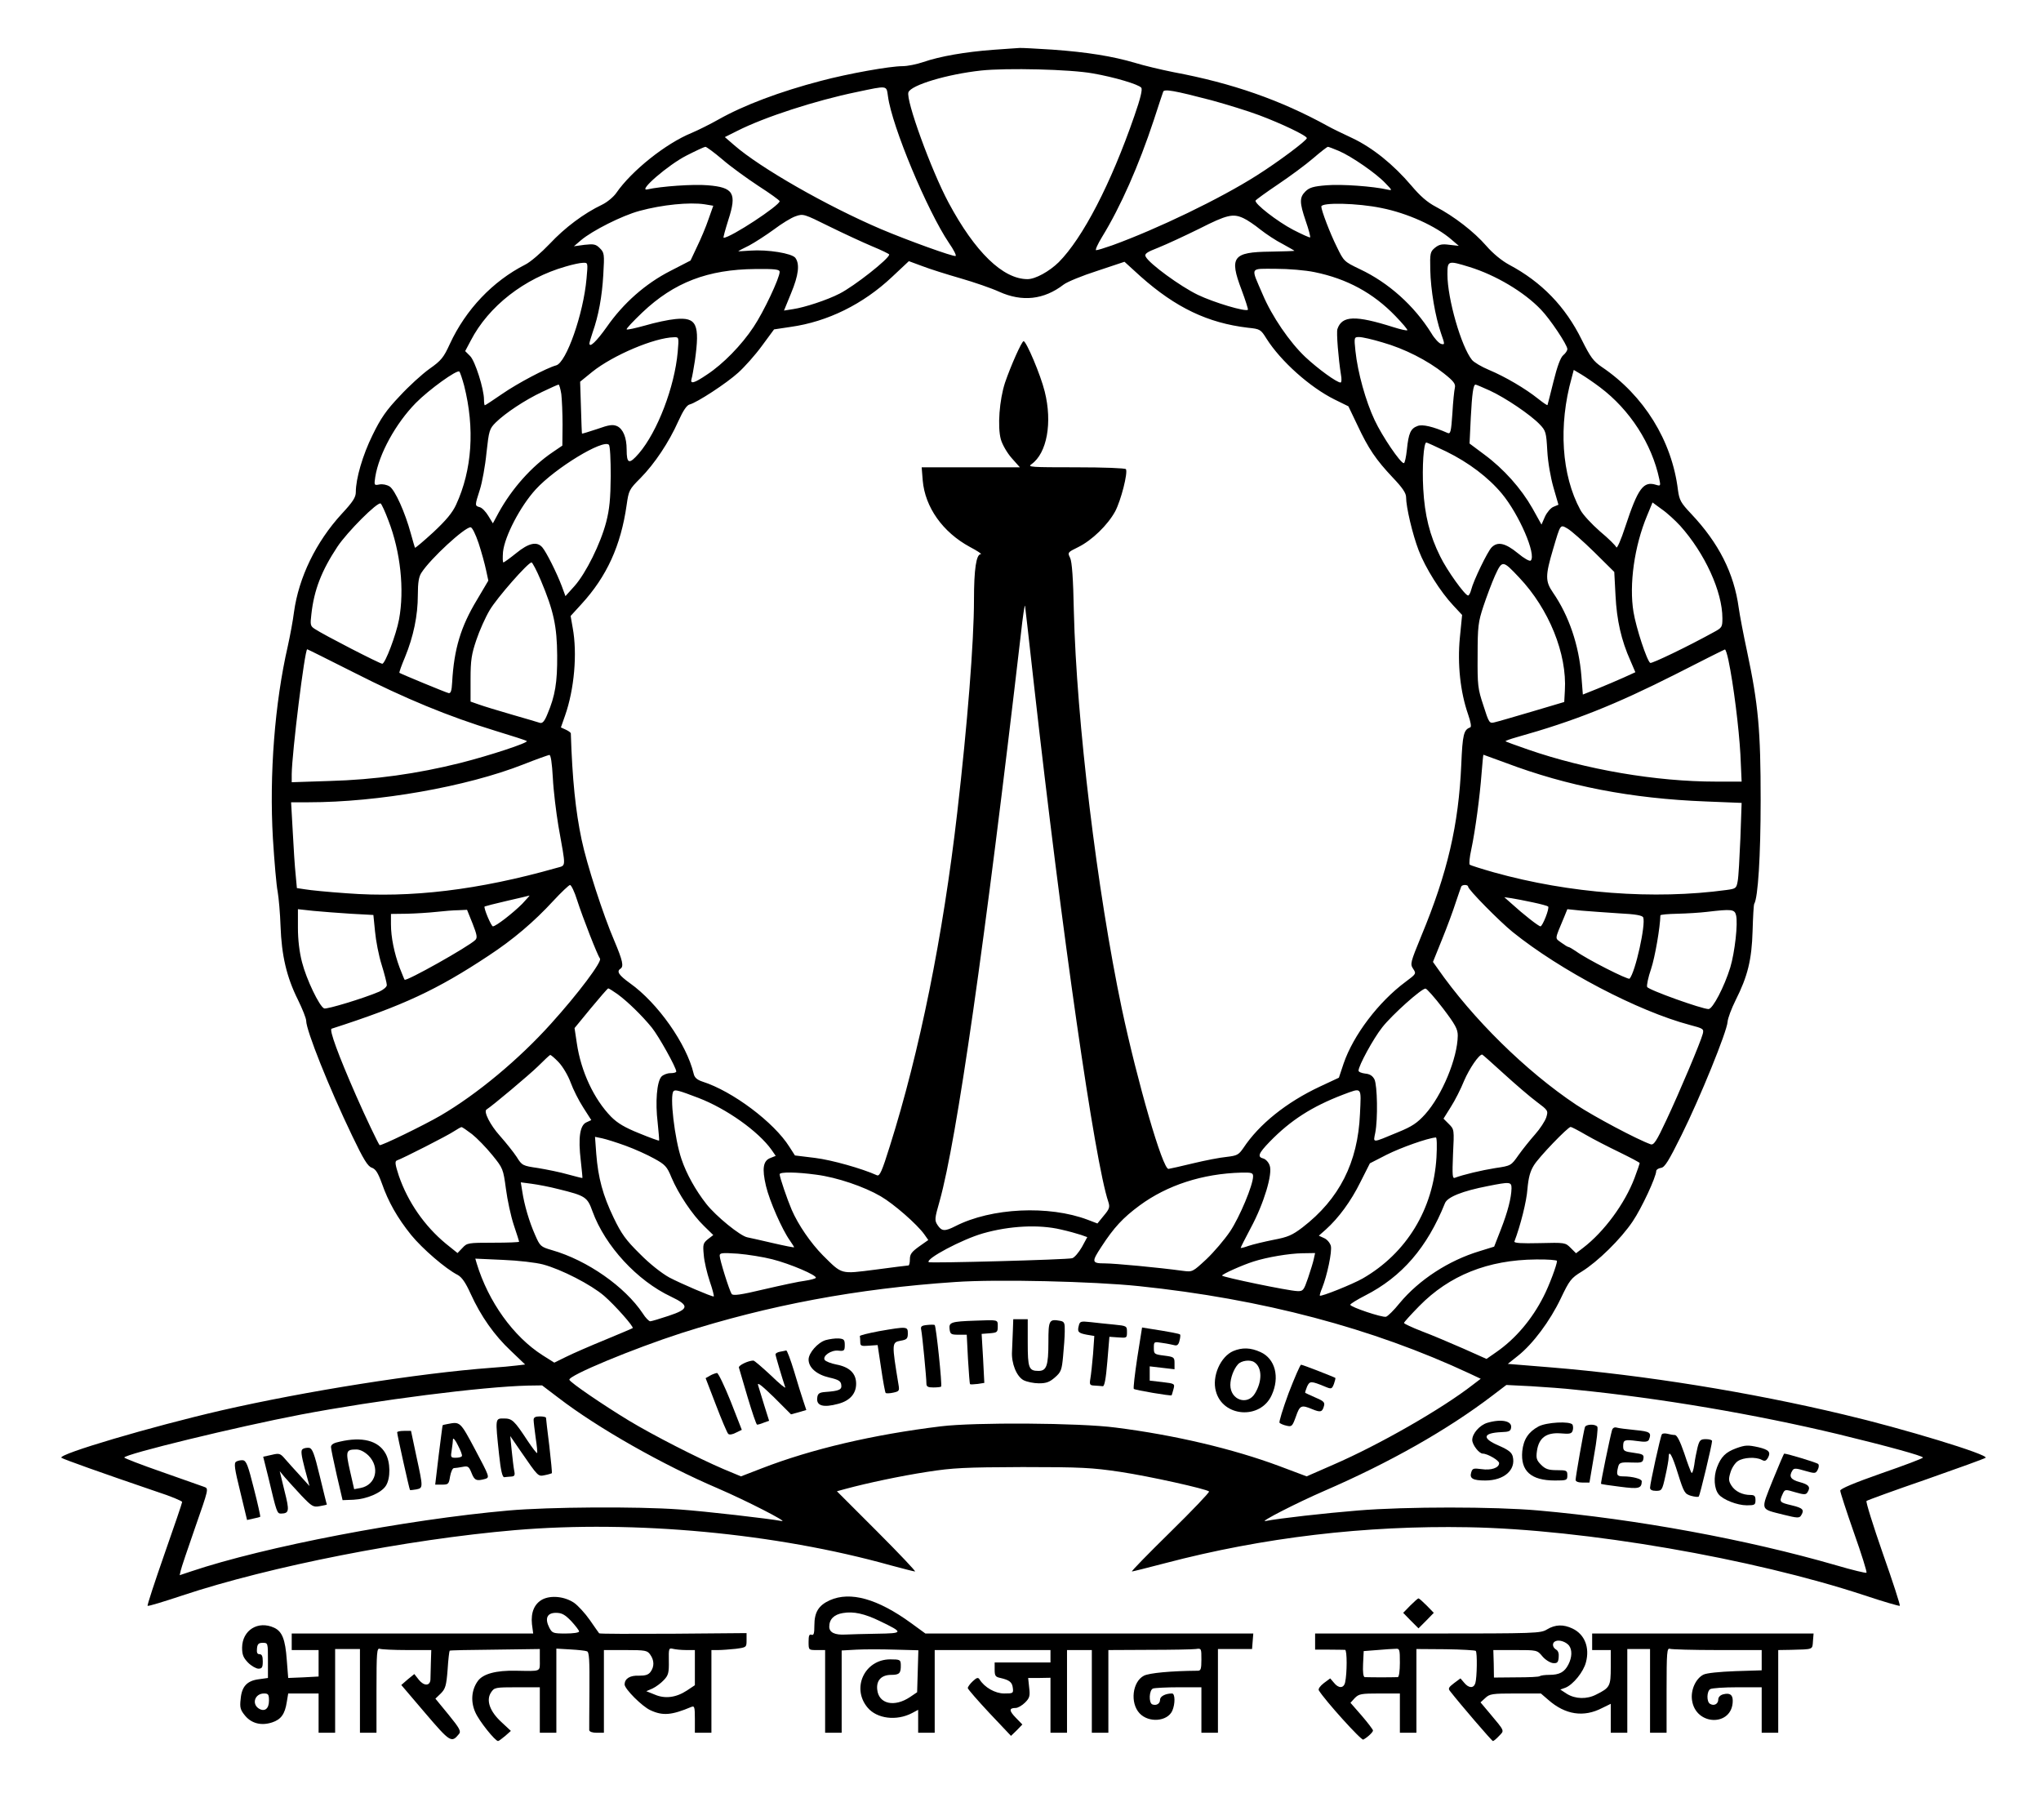
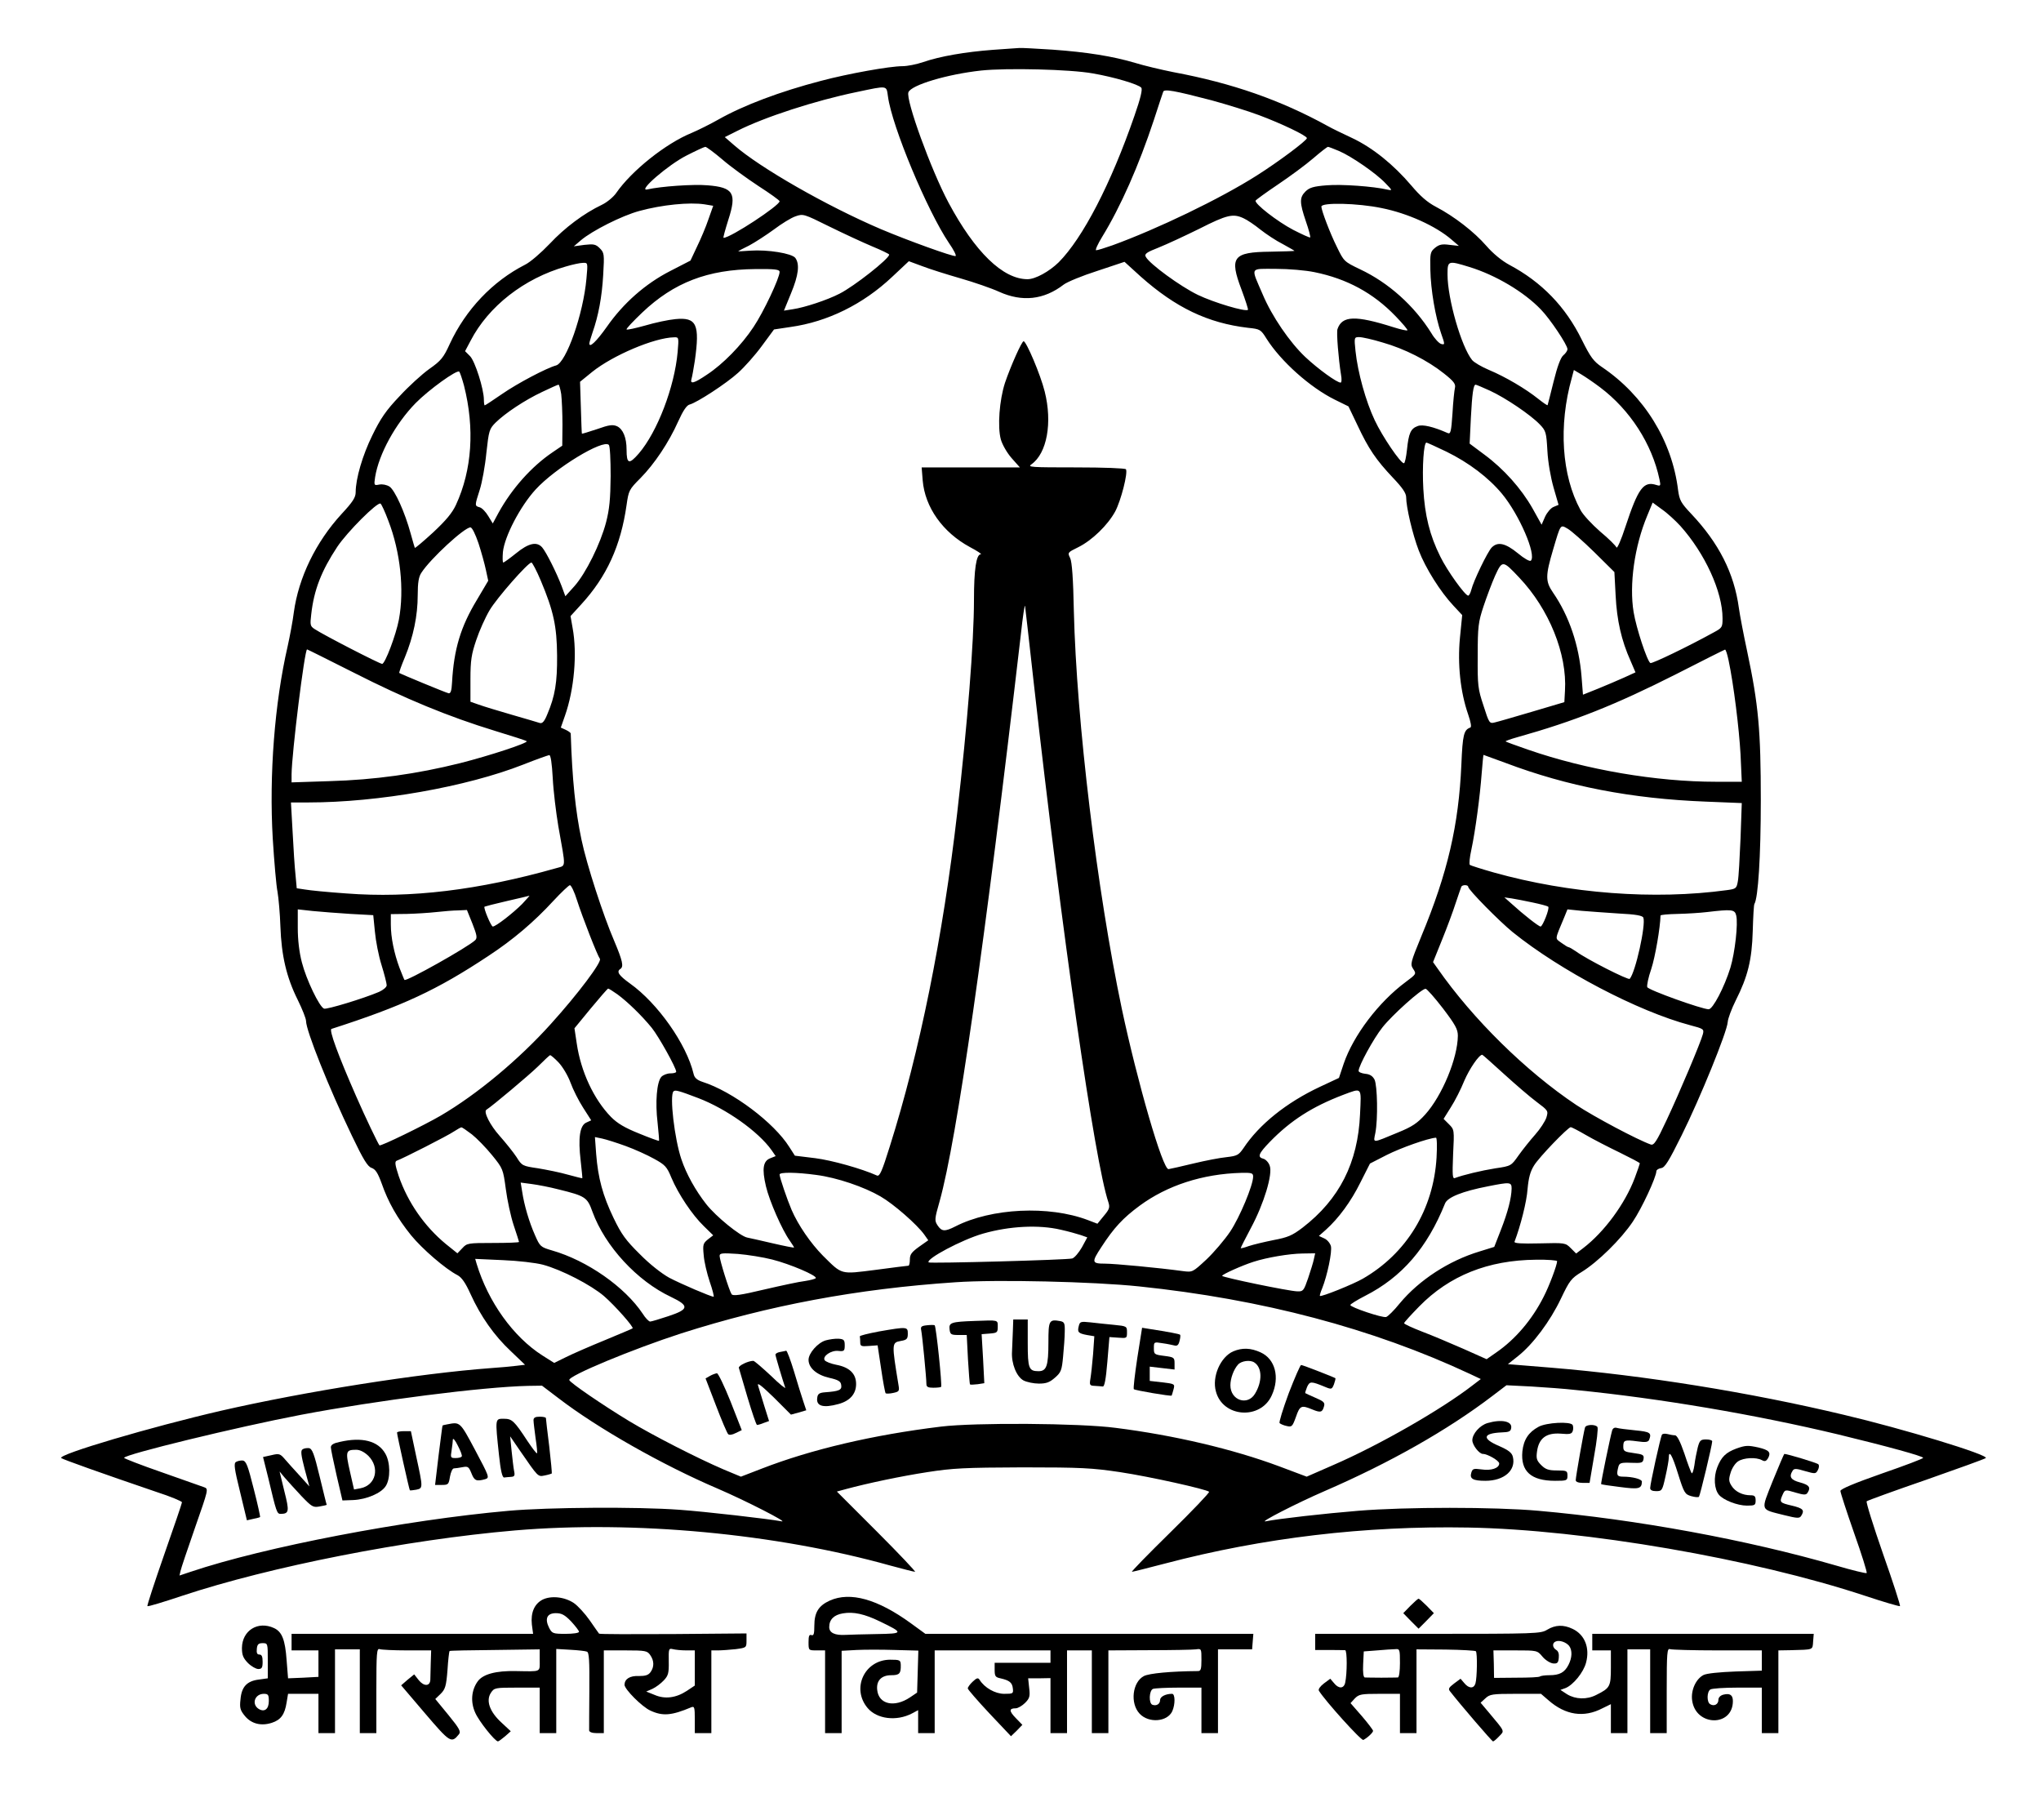
- <svg xmlns="http://www.w3.org/2000/svg" height="298.565" preserveAspectRatio="xMidYMid meet" viewBox="0 0 987 880" width="334.936">
+ <svg xmlns="http://www.w3.org/2000/svg" preserveAspectRatio="xMidYMid meet" viewBox="0 0 987 880">
  <g transform="matrix(.1 0 0 -.1 0 880)">
    <path d="m4801 8559c-132-10-255-31-336-59-32-11-77-20-101-20-61 0-262-36-394-71-199-52-374-118-496-187-39-22-97-51-130-65-125-51-290-183-364-290-13-19-44-45-69-57-88-42-180-111-253-189-41-43-94-89-119-101-157-80-287-217-364-383-30-66-42-81-99-121-35-25-100-84-144-132-65-68-92-108-131-188-48-97-81-211-81-276 0-25-14-47-68-105-125-136-208-308-231-475-5-41-19-115-30-165-63-274-90-622-72-930 7-112 17-228 23-257 5-29 12-105 14-168 5-140 29-245 84-355 22-45 40-90 40-102 0-46 110-322 222-555 55-115 76-149 95-155 19-7 30-24 49-76 31-89 75-167 142-250 54-66 166-163 225-193 20-11 38-37 62-90 50-110 115-202 195-277l69-66-42-5c-23-3-78-8-122-11-350-26-899-113-1305-206-338-78-792-212-774-229 9-7 194-73 461-164 68-22 123-45 123-50s-39-119-86-253c-47-135-84-247-81-249 3-3 78 20 168 50 425 141 1084 271 1609 316 578 49 1262-15 1816-170 60-16 113-30 119-30 5 0-77 87-184 194l-194 194 44 12c104 28 264 62 394 82 122 19 180 22 460 23 285 0 336-3 471-23 146-22 418-83 431-95 3-4-81-92-188-197-106-104-190-190-185-190 4 0 76 18 160 40 475 125 968 183 1466 174 563-10 1378-151 1919-330 90-30 166-52 169-50 3 3-34 117-82 253-47 135-83 250-79 254 5 4 134 51 288 104 154 54 284 101 288 105 16 15-401 142-686 209-456 109-967 191-1416 228l-209 17 49 39c72 57 155 168 207 277 42 88 50 99 101 130 78 48 190 158 247 243 44 65 113 214 114 244 0 6 10 13 23 15 18 2 37 33 99 158 90 181 220 501 223 548 1 17 19 65 39 105 58 115 78 195 82 335 2 67 5 126 8 131 18 29 31 229 31 501 0 338-11 462-66 721-17 79-35 173-40 209-23 169-97 314-230 455-51 54-57 66-64 115-29 239-165 458-368 595-41 28-55 47-97 131-79 161-194 280-352 364-35 19-78 54-110 91-59 68-156 143-244 189-42 22-76 52-119 103-86 101-186 182-285 229-47 22-101 48-120 59-227 125-461 207-745 260-60 12-144 32-186 45-108 32-232 52-400 64-79 5-151 9-159 8-8 0-66-5-129-9zm484-114c104-18 221-53 234-69 7-8-4-53-33-136-114-330-250-591-366-708-46-45-113-82-151-82-119 0-254 131-382 370-84 157-208 498-194 534 14 35 187 87 352 105 123 13 430 6 540-14zm-991-111c19-145 191-555 295-709 23-33 37-61 32-63-12-4-231 75-361 130-262 112-584 296-710 406l-45 39 60 30c132 67 379 147 578 188 152 32 143 33 151-21zm1565-19c73-20 177-52 230-72 107-40 231-99 231-111-1-12-137-114-243-181-178-113-480-258-697-337-37-13-72-24-79-24-6 0 7 29 29 65 89 145 177 344 250 565 22 69 43 130 45 136 4 15 54 6 234-41zm-2366-286c39-34 118-91 174-128 56-36 102-69 103-74 1-20-237-177-271-177-3 0 8 39 23 87 42 129 25 157-100 167-69 6-226-5-292-20-49-11 101 119 190 164 45 23 86 42 91 42s42-27 82-61zm2982 41c61-26 181-109 225-156 34-35 34-36 10-31-68 16-223 27-294 21-64-5-84-11-103-30-29-29-29-53 2-144 14-40 23-75 21-78-3-2-40 15-83 37-76 40-187 126-181 141 2 4 50 39 108 78s134 95 170 126 68 56 72 56c3 0 27-9 53-20zm-3068-258 42-7-23-65c-12-36-37-95-55-132l-32-68-99-51c-119-61-226-155-306-270-49-69-84-103-84-80 0 5 7 28 15 52 29 82 46 174 52 280 6 101 5 107-17 129-19 19-29 21-74 16l-51-7 35 30c55 46 197 118 282 141 110 30 242 43 315 32zm3274-18c126-25 263-87 339-153l35-30-45 5c-36 5-50 2-70-14-23-19-25-26-23-107 2-97 24-226 52-307 19-54 19-56 0-51-10 3-32 26-47 52-83 133-207 244-345 309-77 37-78 38-112 108-33 66-75 177-75 195 0 21 176 17 291-7zm-2464-185c46-19 83-37 83-40 0-20-169-153-240-189-60-31-170-67-225-75l-44-7 34 83c37 89 43 142 21 172-17 22-134 41-218 35-32-2-58-4-58-3s24 14 53 28c28 15 82 50 119 77 37 28 84 57 105 64 37 13 40 12 163-49 69-34 162-77 207-96zm1796 136c18-8 55-33 82-55 28-22 76-54 108-70 31-17 57-32 57-33s-53-3-117-4c-181-2-199-26-139-184 19-51 33-95 31-97-11-11-165 35-242 72-85 41-234 150-252 184-8 14 3 22 62 45 40 16 128 57 197 91 134 68 163 74 213 51zm-1368-291c66-19 150-48 187-65 111-50 216-39 312 35 17 13 90 43 162 66l132 44 78-71c170-151 325-225 519-248 59-6 62-8 90-53 69-109 210-235 329-294l67-33 44-92c53-113 89-166 171-253 46-48 64-75 64-94 0-48 31-180 61-258 33-86 105-200 168-267l42-45-11-111c-12-126 2-261 40-370 13-38 17-61 10-63-31-11-37-34-43-179-13-293-66-523-194-831-52-127-54-134-39-157 16-24 15-25-36-63-131-97-253-258-300-395l-23-69-92-43c-162-76-294-182-370-297-23-33-30-37-81-43-32-3-104-17-162-31s-111-26-119-27c-28-4-151 422-226 775-120 571-219 1391-232 1923-3 156-9 239-18 257-13 26-12 27 39 52 67 33 143 107 179 173 28 53 62 186 52 204-4 5-105 9-243 9-216 0-235 1-214 15 75 53 102 201 64 352-20 81-89 243-102 243-9 0-62-119-90-201-27-83-37-213-20-274 7-25 30-65 52-90l40-45h-238-237l5-63c11-130 97-251 228-322 36-19 60-35 53-35-22 0-33-73-33-220 0-204-32-606-81-1030-69-599-182-1157-326-1613-38-122-49-146-62-141-73 33-219 74-299 84l-98 12-27 42c-74 118-275 269-420 315-27 9-39 20-43 39-34 143-173 341-308 437-54 39-66 57-46 70 17 11 11 39-30 136-53 123-133 369-158 489-29 137-45 292-52 513 0 4-11 12-24 18l-24 11 20 57c45 128 60 301 37 425l-10 57 52 57c123 134 191 283 219 480 10 70 12 75 67 130 68 69 137 172 183 275 23 51 41 78 55 81 35 9 178 102 235 154 30 27 82 85 114 129l59 80 80 12c179 25 351 110 491 242l81 76 65-24c36-14 119-40 185-59zm-1809-1c-15-171-98-407-147-420-45-12-186-86-261-138-44-30-81-55-84-55-2 0-4 12-4 27 0 52-43 187-67 211l-24 24 27 51c86 166 259 301 459 358 33 10 71 18 84 18 24 1 24 1 17-76zm4270 56c127-39 265-121 346-206 44-45 128-171 128-191 0-8-9-21-20-30-13-11-29-54-47-127-15-60-28-112-29-114-2-2-22 12-46 31-60 48-158 106-237 139-36 15-73 37-82 48-52 64-119 296-119 414 0 67 2 68 106 36zm-3336-24c0-29-77-193-126-266-58-88-148-180-226-231-62-42-82-47-74-20 3 9 10 49 16 87 25 177 9 212-94 202-33-3-99-17-146-31-47-13-87-22-90-19s32 40 76 82c153 145 316 208 547 210 97 1 117-2 117-14zm2587-1c157-32 284-101 391-212 34-35 61-67 58-69-3-3-33 4-68 15-183 58-248 56-270-9-6-15 5-147 17-221 4-21 3-38-2-38-18 0-108 65-171 124-75 71-161 196-206 303-58 135-65 123 64 123 62 0 144-7 187-16zm-3080-386c-15-169-98-386-188-491-47-54-59-51-59 19 0 58-17 99-46 113-21 9-38 7-97-14-39-13-72-23-73-22s-3 58-5 126l-4 125 59 48c100 80 300 165 395 167 24 1 24 0 18-71zm3409 46c106-30 218-87 297-150 48-38 57-51 53-69-3-12-9-68-12-124-6-88-9-101-23-95-70 31-122 43-145 34-34-12-44-35-52-114-4-36-10-66-15-66-16 0-104 129-141 208-43 91-82 230-93 335-7 66-6 67 18 67 14 0 64-11 113-26zm-4442-209c52-206 39-407-39-576-18-39-48-75-110-133-47-43-87-77-89-75-1 2-10 33-20 69-28 103-76 209-102 227-14 9-35 13-50 10-25-5-26-4-20 36 18 112 99 259 196 358 64 65 200 163 211 152 4-5 14-35 23-68zm5494-8c145-109 251-274 287-445 7-32 5-33-15-27-62 20-88-15-150-203-20-62-40-107-43-99s-38 43-79 77c-40 35-83 81-95 104-91 167-107 408-42 639l10 38 37-22c20-12 61-40 90-62zm-5024-33c3-26 6-92 6-148l-1-101-47-32c-102-69-197-176-261-292l-28-52-22 36c-12 20-30 39-41 42-25 7-25 7 0 85 11 34 26 115 32 178 12 108 14 116 45 147 46 45 140 108 225 148 40 19 75 35 79 35 3 0 9-21 13-46zm4491 17c76-35 197-117 241-163 30-31 32-39 37-128 3-56 16-129 30-178l24-83-24-10c-13-5-31-26-41-47l-17-39-44 79c-54 95-138 190-233 260l-71 53 6 126c6 114 12 159 23 159 3 0 34-13 69-29zm-4252-413c-1-111-6-161-22-223-27-104-98-247-153-309l-44-49-18 49c-25 66-75 165-94 187-26 30-66 21-126-28-31-25-59-45-62-45-4 0-4 23-2 51 8 75 83 220 158 302 95 104 326 244 354 216 6-5 9-73 9-151zm4042 118c108-53 203-125 268-203 84-101 168-296 140-324-5-5-32 10-63 36-60 49-97 57-126 28-20-20-89-163-99-205-4-16-11-28-15-28-15 0-102 121-135 189-51 102-75 200-82 327-6 107 2 224 15 224 3 0 47-20 97-44zm-5117-334c58-150 78-333 51-478-14-74-67-214-81-214-12 0-284 140-326 168-22 14-23 20-17 71 13 119 50 212 126 327 48 72 194 218 209 209 5-3 22-40 38-83zm6248-25c119-133 204-318 204-447 0-43-2-46-43-68-125-69-298-152-306-148-16 10-68 168-81 246-22 133 4 319 66 467l26 63 45-33c25-17 65-54 89-80zm-416-127 97-96 6-114c6-120 28-217 72-315l24-56-57-26c-31-14-88-38-127-54l-70-28-7 89c-12 150-60 292-138 405-37 54-37 81 1 209 37 125 34 120 71 99 17-10 75-61 128-113zm-5396 43c14-43 30-101 36-130l11-51-55-93c-78-129-111-237-120-399-2-41-7-54-17-52-14 3-231 93-238 98-2 2 10 36 27 76 41 100 62 201 62 300 0 62 5 90 18 109 44 68 208 219 237 219 8 0 24-33 39-77zm301-180c62-147 78-222 79-363 1-130-10-196-47-283-14-35-24-46-36-43-9 3-70 21-136 40s-138 41-160 49l-40 14v109c0 92 5 121 28 189 15 45 44 110 65 145 35 59 185 230 202 230 4 0 25-39 45-87zm4732 14c144-152 232-369 221-547l-3-55-155-46c-85-25-167-49-181-52-26-7-28-4-55 81-27 81-29 97-28 242 0 141 3 162 28 238 15 45 40 112 56 148 35 76 37 76 117-9zm-2347-517c136-1209 294-2308 360-2503 8-25 5-34-22-66l-31-38-47 18c-188 71-466 58-640-31-51-26-66-25-86 5-15 23-15 30 10 117 83 298 218 1238 393 2743 9 83 18 143 20 135 1-8 21-179 43-380zm-3288 57c246-125 456-212 682-281 82-25 151-47 153-50 8-8-176-69-322-106-208-52-414-81-632-87l-183-6v39c1 102 63 604 75 604 2 0 104-51 227-113zm6647 61c25-118 51-331 58-455l6-133h-125c-289 0-628 58-908 155-58 20-107 38-109 40s23 11 55 20c278 78 474 156 769 305 127 65 233 118 237 119 4 0 11-23 17-51zm-5686-570c3-62 16-167 27-233 37-210 39-188-11-203-374-106-704-146-1014-122-88 6-178 15-200 19l-40 6-6 65c-4 36-10 129-14 208l-8 142h84c337 0 764 75 1039 183 63 25 120 45 126 46 7 1 13-39 17-111zm4608 73c299-113 608-173 968-187l174-7-6-171c-4-94-9-187-13-207-6-35-9-37-53-43-351-48-761-17-1126 85-60 17-113 34-117 37-4 4-1 36 7 72 20 94 42 261 50 368 4 50 8 92 9 92s50-18 107-39zm-4491-663c28-87 99-268 111-284 11-14-105-169-238-316-153-170-355-339-533-443-79-46-290-149-295-143-7 8-68 135-113 238-87 198-132 321-119 325 345 111 510 188 759 353 119 78 221 165 313 265 39 42 75 76 81 77 6 0 22-33 34-72zm4310 64c0-14 151-167 215-219 232-187 606-383 858-450 65-17 68-19 62-43-10-39-112-281-176-417-48-103-61-122-76-117-65 23-274 134-360 191-243 162-501 416-671 660l-22 31 44 109c24 59 54 140 66 178 13 39 25 73 27 78 6 10 33 9 33-1zm-4575-83c-44-44-127-109-142-109-8 0-46 90-40 96 1 1 50 14 107 27 58 13 107 25 110 26 2 0-14-17-35-40zm4888 7c38-8 71-17 74-20 8-8-27-96-37-96-9 0-83 58-140 110l-35 31 35-5c19-3 66-12 103-20zm-5718-55 110-6 8-80c4-44 18-117 32-161 14-45 25-89 25-98s-17-23-37-32c-75-32-253-86-266-81-23 9-86 141-107 223-13 49-20 110-20 167v90l73-8c39-4 122-10 182-14zm590-48c21-54 24-68 13-79-34-33-335-202-342-192-2 2-12 28-24 58-26 70-42 147-42 210v50l78 1c42 1 106 5 142 9s84 8 106 8l42 2zm5543 50c82-4 115-10 119-20 13-34-38-265-66-296-7-7-207 94-260 133-16 11-32 20-35 20-4 0-20 10-35 21-32 24-34 10 14 125l15 37 68-7c37-3 118-9 180-13zm568-9c10-39-6-180-28-253-29-94-85-201-105-201-32 0-292 93-297 107-3 7 5 47 19 87 19 57 44 202 45 259 0 4 37 7 83 8 45 1 109 5 142 9 119 14 134 13 141-16zm-5410-382c49-36 118-103 166-162 33-41 118-193 118-212 0-5-13-8-28-8-16 0-36-8-44-17-22-25-30-123-18-222 5-47 8-86 7-87-1-2-45 14-96 35-70 28-105 49-136 80-83 85-146 219-166 356l-11 73 78 95c44 53 82 97 85 97s24-13 45-28zm3992-68c60-79 72-101 72-132-1-109-76-290-158-381-38-42-63-59-132-87-128-53-119-53-109-2 13 67 10 229-4 258-9 17-22 26-45 28-17 2-32 8-32 14 0 24 72 156 115 210 47 60 190 188 209 187 6 0 44-43 84-95zm-4277-261c20-21 46-65 58-98s39-87 61-121l39-61-24-11c-31-14-40-74-27-184 5-46 9-84 8-85s-32 7-69 17c-38 11-103 24-145 31-75 11-78 12-104 54-15 23-52 69-82 103-45 50-79 116-64 126 30 19 207 168 248 208 30 30 57 55 60 56s22-15 41-35zm4572-56c56-51 127-112 158-135 56-42 57-43 47-76-6-18-30-55-54-82s-60-72-80-100c-36-51-36-52-112-63-69-11-156-32-196-47-12-5-13 12-9 114 6 119 6 120-20 146l-26 26 35 56c20 31 49 88 65 128 25 58 71 126 87 126 2 0 49-42 105-93zm-3895-117c135-52 289-161 353-251l20-29-25-10c-36-13-42-51-22-136 17-72 78-211 116-264 11-16 20-30 20-32s-46 7-102 20c-57 13-112 26-124 28-34 6-152 102-199 162-51 65-96 145-120 217-33 97-58 309-38 328 8 8 24 4 121-33zm3199-77c-10-235-100-412-278-549-50-38-71-47-140-60-45-9-99-22-120-29-22-8-39-12-39-10 0 3 22 46 49 97 63 117 107 262 91 302-5 15-19 30-30 33-31 8-24 25 30 81 102 105 206 171 355 228 94 35 88 40 82-93zm-4295-98c24-19 68-64 98-101 52-64 53-67 66-163 7-54 24-133 38-175s26-79 26-81c0-3-56-5-125-5-122 0-127-1-149-25l-24-25-56 45c-103 85-184 201-228 329-18 55-20 70-9 74 27 9 247 121 276 141 17 11 33 20 36 20 3 1 26-15 51-34zm5387-3c36-21 110-59 164-85 53-26 97-49 97-52 0-2-11-35-25-72-47-124-147-260-249-338l-34-26-26 26c-26 26-28 26-151 23-86-2-124 0-121 8 29 76 59 194 63 254 5 55 13 85 31 114 24 40 165 186 178 186 4 0 37-17 73-38zm-4644-53c44-16 106-44 138-62 53-29 62-38 84-92 33-78 100-179 157-234l45-44-26-20c-23-19-25-25-20-76 2-31 16-89 29-128 14-40 22-73 19-73-13 0-158 62-215 92-36 20-94 65-142 114-68 67-89 96-127 175-52 108-75 193-84 309l-6 82 34-7c19-4 70-20 114-36zm3922-56c-15-251-145-464-357-586-47-27-201-89-207-83-2 1 3 18 11 37 24 60 49 177 42 204-4 14-18 31-32 37l-26 12 34 30c62 56 121 136 167 229l46 91 82 42c68 34 197 80 237 83 5 1 6-41 3-96zm-3000-84c101-13 232-58 311-104 64-37 177-136 212-185l19-27-44-31c-36-26-45-37-45-62 0-16-3-30-7-30-5 0-75-9-158-20-173-22-161-25-256 69-59 60-119 147-151 221-21 49-58 157-58 171 0 12 82 11 177-2zm2113-8c0-42-65-197-111-266-27-40-79-101-115-135-67-62-67-62-114-56-117 16-330 36-377 36-64 0-65 7-17 80 61 94 105 141 185 200 133 98 304 154 492 159 50 1 57-1 57-18zm-3359-62c130-32 139-38 164-108 61-167 216-335 380-412 90-43 87-60-13-93-42-14-82-26-88-26s-23 17-36 38c-86 129-268 257-439 306-55 16-58 19-82 74-28 63-52 144-62 211l-7 43 53-7c30-4 88-15 130-26zm4609 4c-1-46-18-113-52-200l-32-82-71-22c-149-45-292-138-386-251-28-35-58-64-66-66-18-5-173 47-173 58 0 4 32 24 71 44 179 91 301 233 387 447 12 30 84 59 208 83 106 21 114 21 114-11zm-2180-199c36-8 79-20 97-26l31-11-26-48c-15-26-36-51-47-54-22-7-688-25-694-19-16 16 161 110 262 139 129 37 271 44 377 19zm-1396-144c87-22 218-78 211-90-3-4-26-10-52-14-27-3-115-22-197-41-117-28-151-32-158-23-12 18-58 166-58 185 0 14 11 15 88 10 48-4 123-16 166-27zm2620 3c-3-16-16-57-28-93-21-61-24-65-52-64-42 1-364 68-364 75s98 51 152 68c65 21 172 39 236 40l62 1zm-3729-28c90-24 233-98 296-152 53-46 146-151 138-156-2-2-62-27-134-57-71-29-156-66-188-82l-57-28-57 36c-141 90-262 259-318 443l-7 24 133-6c75-3 160-13 194-22zm4905 17c0-18-38-120-65-172-56-111-137-206-230-270l-46-32-112 50c-62 27-151 65-199 83-49 19-88 37-88 41s33 40 73 81c146 149 333 224 565 226 56 1 102-3 102-7zm-2022-122c596-62 1129-203 1600-423l53-25-38-29c-149-116-452-290-676-387l-128-56-133 50c-223 83-506 150-791 186-174 23-682 26-845 6-328-40-626-110-866-203l-101-39-84 35c-126 54-341 164-457 234-127 77-285 185-289 198-7 20 310 151 542 226 423 135 848 215 1325 247 200 14 668 3 888-20zm-2808-540c190-146 504-324 771-438 137-59 344-165 309-158-64 12-369 47-495 56-204 15-633 12-825-5-498-44-1182-175-1538-295l-54-18 5 22c2 11 34 106 70 209 65 186 66 188 44 196-12 4-104 37-204 72-101 35-183 67-183 70 0 16 546 149 855 208 369 70 879 135 1098 140l68 1zm4920 39c412-41 869-119 1270-215 239-58 410-105 410-113 0-4-90-38-200-76-134-47-200-75-200-84 0-8 30-100 66-203 37-104 64-191 61-194-2-3-69 13-147 36-432 125-965 223-1440 265-212 19-642 19-872 0-160-13-383-38-448-51-34-7 151 88 285 146 314 136 594 294 813 461l67 51 120-6c66-4 163-11 215-17z" />
    <path d="m4715 2413c-116-4-127-8-123-41 3-24 7-27 43-27h40l6-118c4-65 8-120 10-121 2-2 19-1 37 1l32 5-6 118-7 119 39 3c36 3 39 5 39 33 0 34 4 32-110 28z" />
    <path d="m4898 2363c-1-32-3-76-4-98-4-58 22-122 56-140 16-8 49-15 74-15 36 0 52 6 78 29 29 25 33 36 39 102 4 41 8 95 8 120 1 41-2 47-21 51-55 10-58 4-58-103 0-114-9-139-48-139-47 0-52 14-52 137v113h-35-35z" />
    <path d="m5217 2389c-8-30-3-36 39-44l36-6-6-87c-4-48-10-102-13-119-5-30-3-33 21-34 14-1 32-2 39-3 8-1 15 34 22 119l10 120 43-3c41-3 42-3 42 26s-1 30-62 36c-35 3-86 9-114 12-47 5-52 4-57-17z" />
    <path d="m4482 2392c-27-3-31-7-27-25 5-24 25-230 25-259 0-14 8-18 33-18 19 0 36 2 38 4 6 6-24 293-31 298-3 2-20 2-38 0z" />
    <path d="m4250 2362c-52-10-94-20-92-24 1-5 2-17 2-29 0-18 5-20 42-17l42 3 17-113c9-62 19-116 22-119 3-2 20-2 37 2 28 6 30 9 25 38-33 201-33 205 10 213 30 5 35 10 35 35 0 34-2 35-140 11z" />
    <path d="m5500 2235c-12-80-20-148-17-152 7-6 178-35 183-31 1 2 5 15 9 30 7 26 6 27-54 34l-61 7v34 35l60-7 60-7v30c0 28-3 30-50 36-48 6-50 8-50 37 0 31 0 31 43 24 23-3 49-9 58-11 12-3 19 4 23 22 4 14 5 28 3 30-3 4-56 14-153 29l-31 5z" />
    <path d="m3993 2319c-38-11-83-62-83-94 0-39 39-73 100-87 44-10 56-17 58-35 4-24-10-30-78-35-28-2-36-8-38-27-6-40 29-50 102-30 56 15 86 49 86 97 0 50-32 81-96 93-26 5-51 15-56 22-12 19 31 49 66 45 28-3 31 0 31 27 0 26-4 30-30 32-16 1-44-3-62-8z" />
    <path d="m5964 2266c-62-27-104-123-84-194 33-126 216-139 270-19 40 87 17 176-54 208-48 22-89 23-132 5zm102-54c38-25 39-92 3-151-36-60-119-32-119 41 0 33 16 77 37 100 16 18 59 24 79 10z" />
    <path d="m3773 2263c-13-2-23-8-23-13 0-7 34-121 47-159 4-9-28 17-69 57-42 39-80 72-85 72-25 0-74-24-70-34 2-6 21-71 42-143 22-73 42-133 46-133s19 4 33 10l25 9-23 73c-12 40-26 84-30 98-6 18 15 2 76-57l83-83 37 10 37 11-14 42c-8 23-28 88-45 145-17 56-34 101-38 101-4-1-17-4-29-6z" />
    <path d="m6232 2063c-28-76-48-141-44-144 4-4 19-11 34-14 25-6 28-3 45 44 19 55 26 58 79 36 41-17 49-14 57 16 5 17-3 24-41 40-26 11-48 22-50 23-1 2 3 15 9 30 13 28 19 28 87 0 31-13 33-12 43 13 5 14 8 27 7 29-5 4-158 64-166 64-4 0-31-62-60-137z" />
    <path d="m3433 2147-21-12 50-130c27-71 54-134 59-139 5-6 20-4 37 5l29 14-54 138c-30 75-60 137-66 137-7-1-22-6-34-13z" />
    <path d="m2580 1933c0-10 5-49 10-87 6-38 9-71 7-73-3-2-23 25-46 59-65 99-75 108-115 108-42 0-42 3-23-175 8-76 16-110 25-109 6 1 21 2 33 3 17 1 20 6 15 29-3 15-8 59-12 97l-7 70 48-70c89-129 86-126 120-119 16 3 31 8 33 9 2 2-4 61-12 132-9 71-16 132-16 136s-13 7-30 7c-22 0-30-5-30-17z" />
    <path d="m2163 1913c-13-2-23-5-23-6-1-1-9-66-19-144l-17-143h33c31 0 33 3 39 40 4 22 12 40 19 40s26 3 42 6c26 5 30 2 43-30 14-36 24-40 67-28 21 7 19 12-49 140-74 139-73 137-135 125zm70-155c-2-5-16-8-30-8-24 0-25 2-19 38 3 20 6 44 6 52 1 8 12-5 24-30 13-25 22-48 19-52z" />
    <path d="m1920 1873c0-12 59-276 62-279 2-1 15 0 31 3 33 7 33 8 0 160l-26 123h-34c-18 0-33-3-33-7z" />
    <path d="m1643 1828c-30-6-43-14-43-26 0-9 13-71 28-137l28-120 53 2c64 3 134 33 156 67 24 36 23 116-2 158-35 61-112 81-220 56zm138-67c57-57 37-142-37-157l-32-6-20 88c-22 97-20 104 31 104 18 0 39-11 58-29z" />
    <path d="m1463 1792c-10-6-7-28 10-94l23-85-46 51c-26 28-58 64-72 80-23 27-28 29-65 20l-41-9 25-100c40-169 42-175 61-175 40 1 42 12 17 110l-23 95 25-30c14-16 50-56 80-88 51-53 57-57 89-51 19 3 34 7 34 8-1 0-16 62-34 136-27 112-36 135-52 138-10 1-25-1-31-6z" />
    <path d="m1141 1731c-11-7-8-32 20-145l33-137 31 7c16 3 31 7 33 9 1 1-12 63-31 136-28 111-36 134-53 137-10 1-25-2-33-7z" />
    <path d="m7193 1919c-37-11-73-52-73-83 0-23 33-66 51-66 23 0 79-33 79-46 0-23-39-36-85-29-39 5-44 4-50-16-9-29 8-39 68-39 91 0 149 51 133 116-5 20-21 32-66 52-85 36-80 62 12 66 36 1 44 5 46 22 5 32-47 43-115 23z" />
    <path d="m7440 1901c-48-26-72-62-78-119-9-96 42-142 158-142 57 0 60 1 60 25 0 23-3 25-50 25-41 0-56 5-77 26-22 22-25 32-20 67 9 63 45 90 114 85 45-4 54-2 59 14 3 10 2 22-1 28-11 18-127 12-165-9z" />
    <path d="m7665 1898c-6-18-45-239-45-255 0-8 13-13 33-13h34l22 130c13 71 20 134 16 140-9 14-55 13-60-2z" />
    <path d="m7796 1883c-9-31-56-257-53-259 1-2 42-8 91-14 91-12 105-9 106 26 0 12-45 24-91 24-30 0-33 8-23 47 5 19 12 22 63 20 50-2 56 0 59 19s-3 22-47 28c-45 6-51 9-51 31 0 32 6 34 67 26 40-6 53-4 58 7 13 34 5 39-67 46-40 4-81 9-90 12-10 3-19-2-22-13z" />
    <path d="m8037 1863c-7-11-57-238-57-258 0-10 10-15 29-15 28 0 30 3 45 71 9 39 16 80 16 90 0 42 17 13 45-78 29-92 33-98 63-107 18-5 35-7 38-3 5 5 64 250 64 268 0 5-13 9-30 9-26 0-31-5-40-39-5-21-13-59-16-85-4-26-10-43-13-39-4 4-20 47-36 96-20 58-35 87-45 87-8 0-25 3-36 6-12 3-24 2-27-3z" />
    <path d="m8397 1796c-51-19-73-40-93-92-18-47-14-104 8-131 21-26 90-53 136-53 38 0 42 2 42 25 0 20-5 25-24 25-39 0-74 17-92 45-14 22-15 32-5 64 6 21 22 46 36 55 27 18 87 21 115 6 15-8 21-6 31 11 14 27 3 38-47 50-51 11-62 11-107-5z" />
    <path d="m8573 1640c-59-149-63-136 55-166 64-16 74-16 82-4 18 28 10 37-45 50-59 14-61 16-44 54 11 24 12 24 62 9 41-12 51-12 58-1 17 26 8 38-36 50-45 12-55 27-36 57 7 11 17 11 60-2 49-14 52-14 62 5 6 11 7 24 2 28-7 7-150 50-164 50-2 0-27-59-56-130z" />
    <path d="m2623 1065c-39-21-57-62-51-120l6-45h-584-584v-40-40h65 65v-64-64l-74-4-73-3-7 88c-7 98-22 137-61 155-78 36-154-12-155-96 0-35 6-49 29-73 16-16 39-29 50-29 17 0 21 6 21 35 0 25-4 35-16 35-11 0-14 8-12 28 2 21 8 27 28 27 25 0 25-1 25-85v-85l-43-6c-58-7-84-35-89-96-5-42-1-53 22-81 31-37 78-49 130-32 43 14 62 40 71 98l7 42h73 74v-95-95h40 40v203 202h60 60v-202-203h40 40v206c0 184 2 205 16 200 9-3 68-6 132-6h117l-2-62c-1-35-2-71-2-81-2-31-31-32-56-1l-22 28-32-26-31-27 115-135c122-143 128-146 164-102 11 13 3 28-50 93l-64 78 26 25c22 22 27 37 33 115 3 49 8 90 10 92 1 2 100 4 219 5l217 3v-52c0-60 10-55-116-53-96 2-159-15-184-50-31-43-35-100-12-151 18-42 96-139 110-139 4 0 19 12 35 25l27 24-45 42c-57 52-76 106-51 144 16 24 20 25 126 25h110v-110-110h40 40v204 203l68-4c37-2 73-6 80-9 11-3 13-43 12-186-1-101-1-189-1-195 1-8 15-13 36-13h35v200 200h104c97 0 106-2 120-22 20-28 20-58 2-83-11-15-25-19-57-19-43 2-68-14-69-42 0-22 85-107 125-125 60-28 103-24 198 16 15 6 17 0 17-59v-66h40 40v200 200h33c17 0 56 3 85 6 51 7 52 7 52 41v35l-355-3c-195-1-356-1-358 2-2 2-22 31-45 64s-58 71-77 84c-45 30-110 37-152 16zm139-105c21-23 38-45 38-50 0-6-29-10-65-10-61 0-65 2-79 28-23 45-11 72 32 72 28 0 43-8 74-40zm556-140h42v-85-85l-39-26c-52-34-106-41-156-19l-40 16 30 13c17 8 41 26 55 41 22 23 25 36 24 92-1 61 0 64 20 59 12-3 40-6 64-6zm-2018-245c0-39-21-55-49-38-36 23-19 73 25 73 21 0 24-5 24-35z" />
    <path d="m4013 1061c-55-25-75-58-75-122 0-39-3-49-14-45s-14-5-14-34c0-40 0-40 40-40h40v-200-200h40 40v199 199l72 4c39 2 122 2 185 0l114-3-3-102-3-101-34-23c-76-51-152-34-159 36-5 45 21 71 68 71 40 0 47 8 46 50-1 23-4 25-52 25-124-1-188-140-108-234 45-53 139-65 214-26l30 16v-56-55h40 40v200 200h280 280v-30-30h-135-135v-35c0-30 4-35 28-40 43-10 57-20 60-49 3-25 1-26-42-26s-95 29-119 68c-7 11-14 9-33-9-13-12-24-27-24-33 1-6 48-60 105-121l104-110 28 27 27 28-32 33c-33 34-33 47 0 47 10 0 31 12 45 26 22 22 25 32 20 72l-5 47h54l54 1v-133-133h40 40v200 200h60 60v-200-200h40 40v200 200l198 1c108 0 209 2 225 4 27 4 27 3 27-51 0-45-3-54-17-54-133-1-235-11-261-24-56-29-68-132-21-182 44-47 134-40 158 12 15 34 14 84-1 84-32 0-58-14-58-30 0-19-17-30-37-23-19 7-16 70 3 77 9 3 65 6 125 6h109v-110-110h40 40v203 202h82 83l3 38 3 37h-793-793l-70 51c-161 117-293 154-392 110zm242-101c116-56 115-59-15-61-63-1-131-3-151-4-52-3-79 10-79 38 0 36 23 59 66 66 51 9 105-3 179-39z" />
    <path d="m6820 1035-34-35 37-38 37-37 37 37 37 38-34 35c-19 19-37 35-40 35s-21-16-40-35z" />
    <path d="m7482 920c-31-19-50-20-577-20h-545v-39-39h68c37 0 72-1 77-1 10-1 10-113 0-158-7-29-32-29-54-1l-18 21-31-23c-18-14-28-28-24-35 30-49 206-244 215-238 21 11 47 36 47 44 0 4-24 36-54 71l-55 63 21 23c20 20 31 22 120 22h98v-95-95h40 40v203 202l141-1c77-1 143-5 146-8 8-8 6-130-2-156s-32-25-54 2l-18 21-31-23c-26-20-30-26-19-39 49-63 202-241 207-241 4 0 17 11 30 25 26 27 29 20-47 111l-43 51 23 21c21 20 34 22 146 22h123l36-31c82-72 171-86 261-39l41 20v-70-70h40 40v203 202h55 55v-202-203h40 40v206c0 184 2 205 16 200 9-3 112-6 230-6h214v-49-49l-127-4c-78-3-139-9-155-17-37-19-62-74-55-123 17-126 197-129 197-3 0 29-14 39-46 31-15-4-24-14-24-25 0-22-21-33-40-21-17 10-16 60 1 71 8 5 67 9 132 9h117v-110-110h40 40v200 200l60 1c111 3 105 0 108 42l3 37h-535-536v-40-40h45 45v-83c0-92-4-99-70-132-46-24-101-22-142 3l-32 21 25 9c37 15 87 76 99 123 19 71-6 135-65 163-44 21-83 20-123-4zm106-78c16-21 15-57-3-92-19-37-43-50-93-50-21 0-41-3-45-6-3-4-55-6-114-6l-108-1-1 67-2 66h106c105 0 106 0 131-30 14-17 37-31 51-33 21-2 26 3 28 27 2 19-2 32-12 38-19 11-21 34-3 41 18 8 50-3 65-21zm-818-83c0-39-4-69-10-70-5 0-41-1-80-1-38 0-75 1-80 1-7 1-10 25-8 64l3 62 65 5c36 3 75 6 88 6 21 2 22-2 22-67z" />
  </g>
</svg>
